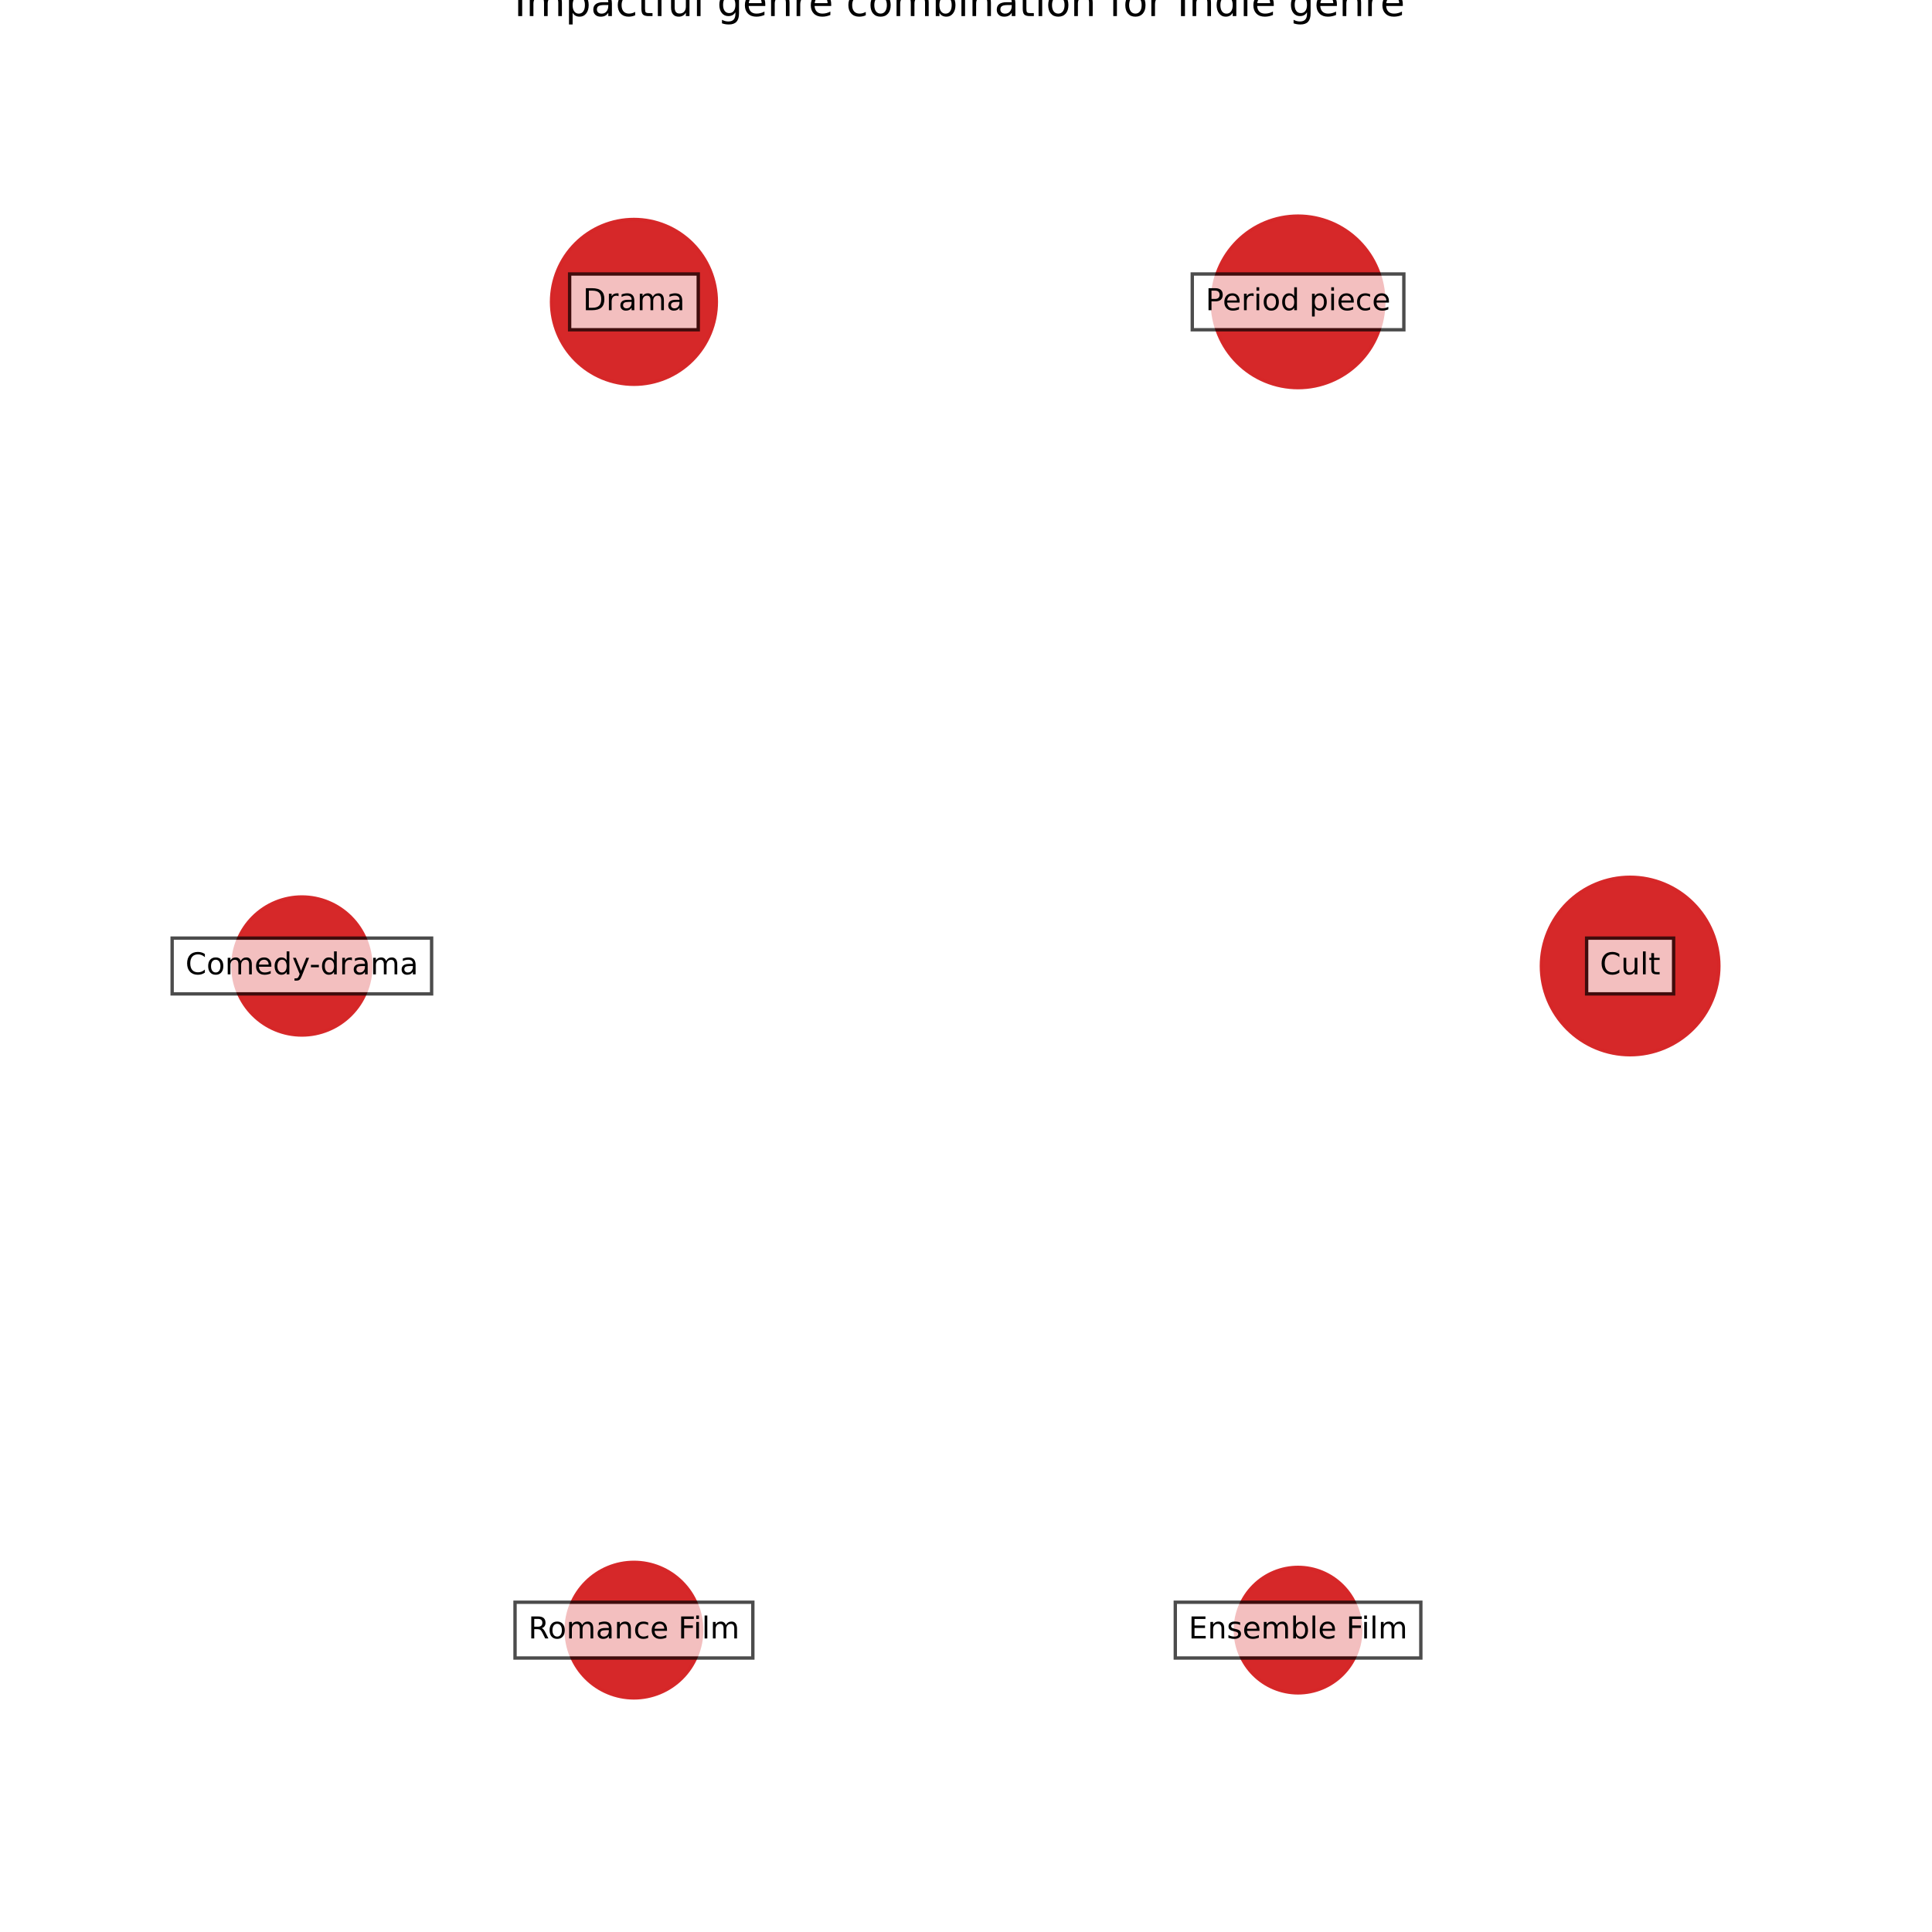
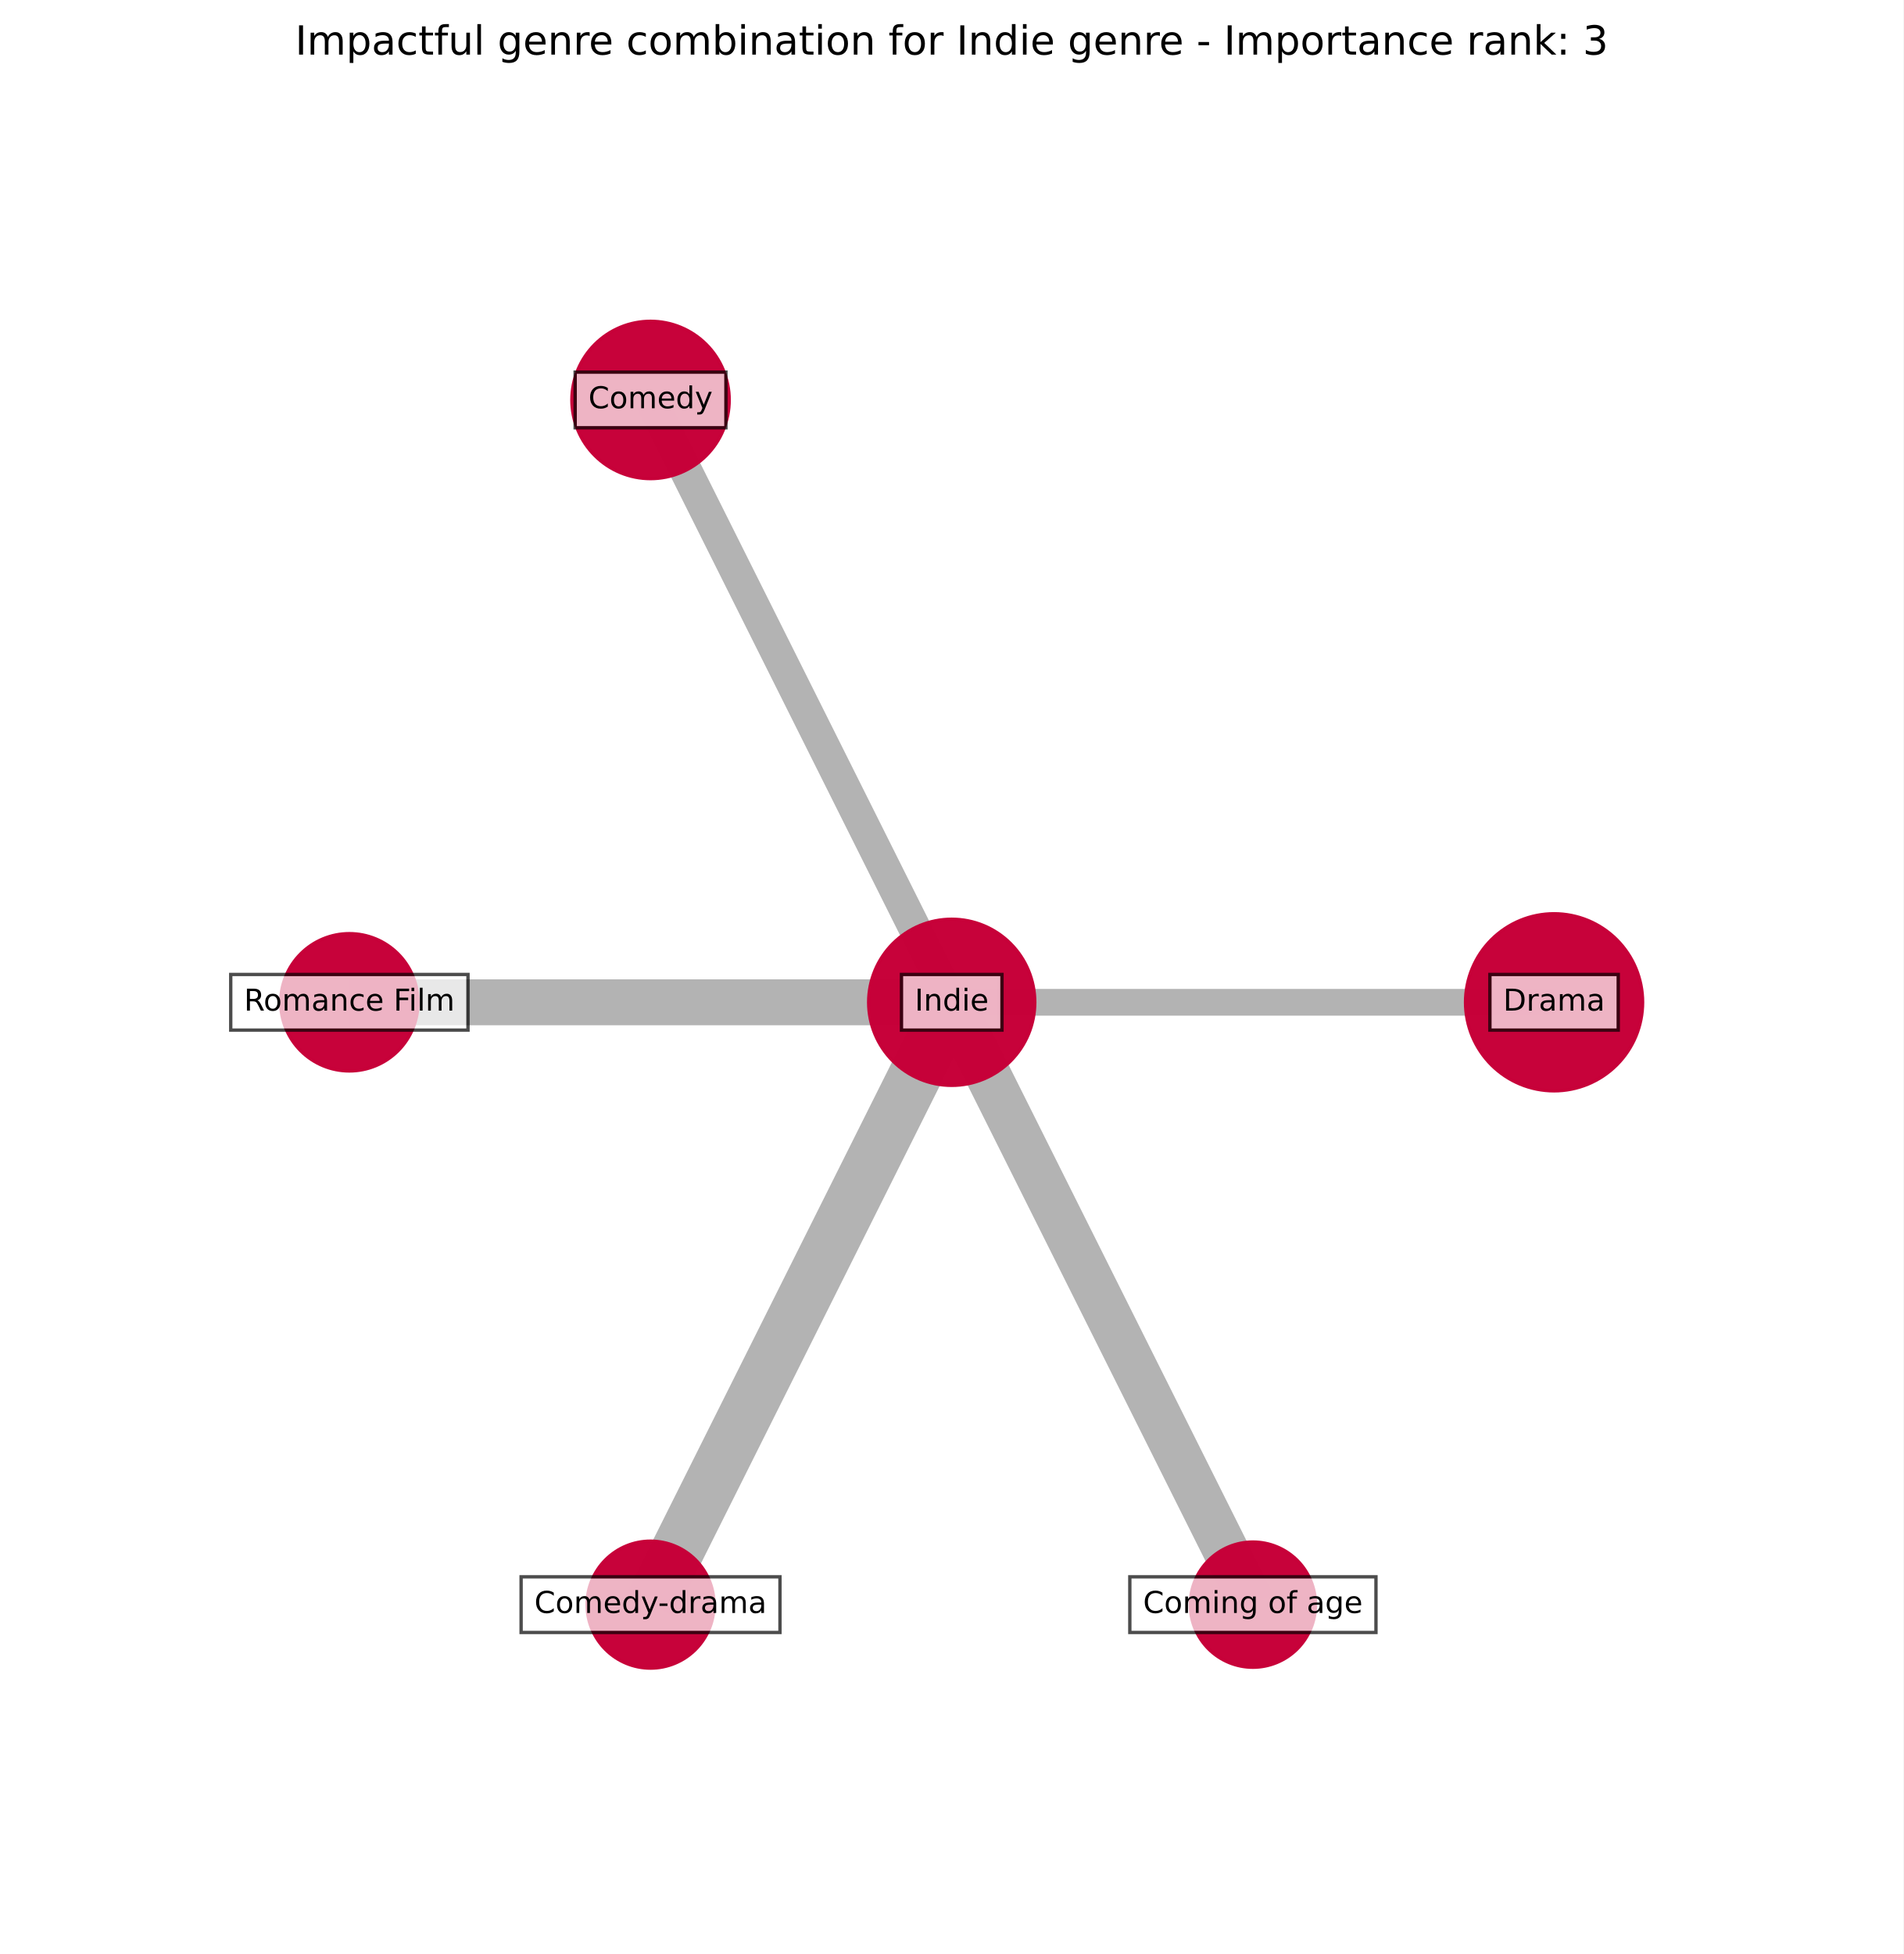
- <svg xmlns="http://www.w3.org/2000/svg" xmlns:xlink="http://www.w3.org/1999/xlink" width="576pt" height="576pt" viewBox="0 0 576 576" version="1.1">
+ <svg xmlns="http://www.w3.org/2000/svg" xmlns:xlink="http://www.w3.org/1999/xlink" width="568.8pt" height="583.918pt" viewBox="0 0 568.8 583.918" version="1.1">
  <defs>
    <style type="text/css">*{stroke-linejoin: round; stroke-linecap: butt}</style>
  </defs>
  <g id="figure_1">
    <g id="patch_1">
-       <path d="M 0 576  L 576 576  L 576 0  L 0 0  z " style="fill: #ffffff" />
+       <path d="M 0 583.918  L 568.8 583.918  L 568.8 0  L 0 0  z " style="fill: #ffffff" />
    </g>
    <g id="axes_1">
+       <g id="LineCollection_1">
+         <path d="M 464.4 299.518  L 284.4 299.518  " clip-path="url(#p096ecbe8a9)" style="fill: none; stroke: #000000; stroke-opacity: 0.3; stroke-width: 8" />
+         <path d="M 284.4 299.518  L 194.4 119.518  " clip-path="url(#p096ecbe8a9)" style="fill: none; stroke: #000000; stroke-opacity: 0.3; stroke-width: 9.684" />
+         <path d="M 284.4 299.518  L 104.4 299.518  " clip-path="url(#p096ecbe8a9)" style="fill: none; stroke: #000000; stroke-opacity: 0.3; stroke-width: 13.731" />
+         <path d="M 284.4 299.518  L 194.4 479.518  " clip-path="url(#p096ecbe8a9)" style="fill: none; stroke: #000000; stroke-opacity: 0.3; stroke-width: 15.935" />
+         <path d="M 284.4 299.518  L 374.4 479.518  " clip-path="url(#p096ecbe8a9)" style="fill: none; stroke: #000000; stroke-opacity: 0.3; stroke-width: 13.678" />
+       </g>
      <g id="PathCollection_1">
-         <path d="M 486 314.458  C 493.017 314.458 499.747 311.67 504.708 306.708  C 509.67 301.747 512.458 295.017 512.458 288  C 512.458 280.983 509.67 274.253 504.708 269.292  C 499.747 264.33 493.017 261.542 486 261.542  C 478.983 261.542 472.253 264.33 467.292 269.292  C 462.33 274.253 459.542 280.983 459.542 288  C 459.542 295.017 462.33 301.747 467.292 306.708  C 472.253 311.67 478.983 314.458 486 314.458  z " clip-path="url(#p6e97f43568)" style="fill: #d62728; fill-opacity: 0.99; stroke: #d62728; stroke-opacity: 0.99" />
-         <path d="M 387 115.57  C 393.781 115.57 400.286 112.876 405.081 108.081  C 409.876 103.286 412.57 96.781 412.57 90  C 412.57 83.219 409.876 76.714 405.081 71.919  C 400.286 67.124 393.781 64.43 387 64.43  C 380.219 64.43 373.714 67.124 368.919 71.919  C 364.124 76.714 361.43 83.219 361.43 90  C 361.43 96.781 364.124 103.286 368.919 108.081  C 373.714 112.876 380.219 115.57 387 115.57  z " clip-path="url(#p6e97f43568)" style="fill: #d62728; fill-opacity: 0.99; stroke: #d62728; stroke-opacity: 0.99" />
-         <path d="M 189 114.573  C 195.517 114.573 201.768 111.984 206.376 107.376  C 210.984 102.768 213.573 96.517 213.573 90  C 213.573 83.483 210.984 77.232 206.376 72.624  C 201.768 68.016 195.517 65.427 189 65.427  C 182.483 65.427 176.232 68.016 171.624 72.624  C 167.016 77.232 164.427 83.483 164.427 90  C 164.427 96.517 167.016 102.768 171.624 107.376  C 176.232 111.984 182.483 114.573 189 114.573  z " clip-path="url(#p6e97f43568)" style="fill: #d62728; fill-opacity: 0.99; stroke: #d62728; stroke-opacity: 0.99" />
-         <path d="M 90 308.579  C 95.458 308.579 100.693 306.411 104.552 302.552  C 108.411 298.693 110.579 293.458 110.579 288  C 110.579 282.542 108.411 277.307 104.552 273.448  C 100.693 269.589 95.458 267.421 90 267.421  C 84.542 267.421 79.307 269.589 75.448 273.448  C 71.589 277.307 69.421 282.542 69.421 288  C 69.421 293.458 71.589 298.693 75.448 302.552  C 79.307 306.411 84.542 308.579 90 308.579  z " clip-path="url(#p6e97f43568)" style="fill: #d62728; fill-opacity: 0.99; stroke: #d62728; stroke-opacity: 0.99" />
-         <path d="M 189 506.208  C 194.359 506.208 199.5 504.078 203.289 500.289  C 207.078 496.499 209.208 491.359 209.208 486  C 209.208 480.641 207.078 475.501 203.289 471.711  C 199.5 467.922 194.359 465.792 189 465.792  C 183.641 465.792 178.501 467.922 174.711 471.711  C 170.922 475.501 168.792 480.641 168.792 486  C 168.792 491.359 170.922 496.499 174.711 500.289  C 178.501 504.078 183.641 506.208 189 506.208  z " clip-path="url(#p6e97f43568)" style="fill: #d62728; fill-opacity: 0.99; stroke: #d62728; stroke-opacity: 0.99" />
-         <path d="M 387 504.708  C 391.961 504.708 396.72 502.737 400.229 499.229  C 403.737 495.72 405.708 490.961 405.708 486  C 405.708 481.039 403.737 476.28 400.229 472.771  C 396.72 469.263 391.961 467.292 387 467.292  C 382.038 467.292 377.28 469.263 373.771 472.771  C 370.263 476.28 368.292 481.039 368.292 486  C 368.292 490.961 370.263 495.72 373.771 499.229  C 377.28 502.737 382.038 504.708 387 504.708  z " clip-path="url(#p6e97f43568)" style="fill: #d62728; fill-opacity: 0.99; stroke: #d62728; stroke-opacity: 0.99" />
+         <path d="M 464.4 325.976  C 471.417 325.976 478.147 323.188 483.108 318.226  C 488.07 313.265 490.858 306.535 490.858 299.518  C 490.858 292.502 488.07 285.771 483.108 280.81  C 478.147 275.848 471.417 273.061 464.4 273.061  C 457.383 273.061 450.653 275.848 445.692 280.81  C 440.73 285.771 437.942 292.502 437.942 299.518  C 437.942 306.535 440.73 313.265 445.692 318.226  C 450.653 323.188 457.383 325.976 464.4 325.976  z " clip-path="url(#p096ecbe8a9)" style="fill: #c70039; fill-opacity: 0.99; stroke: #c70039; stroke-opacity: 0.99" />
+         <path d="M 284.4 324.339  C 290.983 324.339 297.296 321.724 301.951 317.069  C 306.606 312.415 309.221 306.101 309.221 299.518  C 309.221 292.936 306.606 286.622 301.951 281.967  C 297.296 277.313 290.983 274.697 284.4 274.697  C 277.817 274.697 271.504 277.313 266.849 281.967  C 262.194 286.622 259.579 292.936 259.579 299.518  C 259.579 306.101 262.194 312.415 266.849 317.069  C 271.504 321.724 277.817 324.339 284.4 324.339  z " clip-path="url(#p096ecbe8a9)" style="fill: #c70039; fill-opacity: 0.99; stroke: #c70039; stroke-opacity: 0.99" />
+         <path d="M 194.4 143.023  C 200.633 143.023 206.612 140.546 211.02 136.138  C 215.428 131.731 217.905 125.752 217.905 119.518  C 217.905 113.285 215.428 107.306 211.02 102.898  C 206.612 98.49 200.633 96.014 194.4 96.014  C 188.167 96.014 182.187 98.49 177.78 102.898  C 173.372 107.306 170.895 113.285 170.895 119.518  C 170.895 125.752 173.372 131.731 177.78 136.138  C 182.187 140.546 188.167 143.023 194.4 143.023  z " clip-path="url(#p096ecbe8a9)" style="fill: #c70039; fill-opacity: 0.99; stroke: #c70039; stroke-opacity: 0.99" />
+         <path d="M 104.4 320.032  C 109.84 320.032 115.058 317.87 118.905 314.023  C 122.752 310.177 124.913 304.958 124.913 299.518  C 124.913 294.078 122.752 288.86 118.905 285.013  C 115.058 281.166 109.84 279.005 104.4 279.005  C 98.96 279.005 93.742 281.166 89.895 285.013  C 86.048 288.86 83.887 294.078 83.887 299.518  C 83.887 304.958 86.048 310.177 89.895 314.023  C 93.742 317.87 98.96 320.032 104.4 320.032  z " clip-path="url(#p096ecbe8a9)" style="fill: #c70039; fill-opacity: 0.99; stroke: #c70039; stroke-opacity: 0.99" />
+         <path d="M 194.4 498.487  C 199.431 498.487 204.256 496.488 207.813 492.931  C 211.37 489.374 213.369 484.549 213.369 479.518  C 213.369 474.488 211.37 469.662 207.813 466.105  C 204.256 462.548 199.431 460.549 194.4 460.549  C 189.369 460.549 184.544 462.548 180.987 466.105  C 177.43 469.662 175.431 474.488 175.431 479.518  C 175.431 484.549 177.43 489.374 180.987 492.931  C 184.544 496.488 189.369 498.487 194.4 498.487  z " clip-path="url(#p096ecbe8a9)" style="fill: #c70039; fill-opacity: 0.99; stroke: #c70039; stroke-opacity: 0.99" />
+         <path d="M 374.4 498.226  C 379.361 498.226 384.12 496.255 387.629 492.747  C 391.137 489.239 393.108 484.48 393.108 479.518  C 393.108 474.557 391.137 469.798 387.629 466.289  C 384.12 462.781 379.361 460.81 374.4 460.81  C 369.438 460.81 364.68 462.781 361.171 466.289  C 357.663 469.798 355.692 474.557 355.692 479.518  C 355.692 484.48 357.663 489.239 361.171 492.747  C 364.68 496.255 369.438 498.226 374.4 498.226  z " clip-path="url(#p096ecbe8a9)" style="fill: #c70039; fill-opacity: 0.99; stroke: #c70039; stroke-opacity: 0.99" />
      </g>
      <g id="text_1">
        <g id="patch_2">
-           <path d="M 473.032 296.315  L 498.968 296.315  L 498.968 279.685  L 473.032 279.685  z " clip-path="url(#p6e97f43568)" style="fill: #ffffff; opacity: 0.7; stroke: #000000; stroke-linejoin: miter" />
-         </g>
-         <g clip-path="url(#p6e97f43568)">
-           <g transform="translate(476.9916 290.4834)scale(0.09 -0.09)">
-             <defs>
-               <path id="DejaVuSans-43" d="M 4122 4306  L 4122 3641  Q 3803 3938 3442 4084  Q 3081 4231 2675 4231  Q 1875 4231 1450 3742  Q 1025 3253 1025 2328  Q 1025 1406 1450 917  Q 1875 428 2675 428  Q 3081 428 3442 575  Q 3803 722 4122 1019  L 4122 359  Q 3791 134 3420 21  Q 3050 -91 2638 -91  Q 1578 -91 968 557  Q 359 1206 359 2328  Q 359 3453 968 4101  Q 1578 4750 2638 4750  Q 3056 4750 3426 4639  Q 3797 4528 4122 4306  z " transform="scale(0.015625)" />
-               <path id="DejaVuSans-75" d="M 544 1381  L 544 3500  L 1119 3500  L 1119 1403  Q 1119 906 1312 657  Q 1506 409 1894 409  Q 2359 409 2629 706  Q 2900 1003 2900 1516  L 2900 3500  L 3475 3500  L 3475 0  L 2900 0  L 2900 538  Q 2691 219 2414 64  Q 2138 -91 1772 -91  Q 1169 -91 856 284  Q 544 659 544 1381  z M 1991 3584  L 1991 3584  z " transform="scale(0.015625)" />
-               <path id="DejaVuSans-6c" d="M 603 4863  L 1178 4863  L 1178 0  L 603 0  L 603 4863  z " transform="scale(0.015625)" />
-               <path id="DejaVuSans-74" d="M 1172 4494  L 1172 3500  L 2356 3500  L 2356 3053  L 1172 3053  L 1172 1153  Q 1172 725 1289 603  Q 1406 481 1766 481  L 2356 481  L 2356 0  L 1766 0  Q 1100 0 847 248  Q 594 497 594 1153  L 594 3053  L 172 3053  L 172 3500  L 594 3500  L 594 4494  L 1172 4494  z " transform="scale(0.015625)" />
-             </defs>
-             <use xlink:href="#DejaVuSans-43" />
-             <use xlink:href="#DejaVuSans-75" x="69.824" />
-             <use xlink:href="#DejaVuSans-6c" x="133.203" />
-             <use xlink:href="#DejaVuSans-74" x="160.986" />
-           </g>
-         </g>
-       </g>
-       <g id="text_2">
-         <g id="patch_3">
-           <path d="M 355.461 98.315  L 418.539 98.315  L 418.539 81.685  L 355.461 81.685  z " clip-path="url(#p6e97f43568)" style="fill: #ffffff; opacity: 0.7; stroke: #000000; stroke-linejoin: miter" />
-         </g>
-         <g clip-path="url(#p6e97f43568)">
-           <g transform="translate(359.4213 92.48344)scale(0.09 -0.09)">
-             <defs>
-               <path id="DejaVuSans-50" d="M 1259 4147  L 1259 2394  L 2053 2394  Q 2494 2394 2734 2622  Q 2975 2850 2975 3272  Q 2975 3691 2734 3919  Q 2494 4147 2053 4147  L 1259 4147  z M 628 4666  L 2053 4666  Q 2838 4666 3239 4311  Q 3641 3956 3641 3272  Q 3641 2581 3239 2228  Q 2838 1875 2053 1875  L 1259 1875  L 1259 0  L 628 0  L 628 4666  z " transform="scale(0.015625)" />
-               <path id="DejaVuSans-65" d="M 3597 1894  L 3597 1613  L 953 1613  Q 991 1019 1311 708  Q 1631 397 2203 397  Q 2534 397 2845 478  Q 3156 559 3463 722  L 3463 178  Q 3153 47 2828 -22  Q 2503 -91 2169 -91  Q 1331 -91 842 396  Q 353 884 353 1716  Q 353 2575 817 3079  Q 1281 3584 2069 3584  Q 2775 3584 3186 3129  Q 3597 2675 3597 1894  z M 3022 2063  Q 3016 2534 2758 2815  Q 2500 3097 2075 3097  Q 1594 3097 1305 2825  Q 1016 2553 972 2059  L 3022 2063  z " transform="scale(0.015625)" />
+           <path d="M 445.226 307.833  L 483.574 307.833  L 483.574 291.203  L 445.226 291.203  z " clip-path="url(#p096ecbe8a9)" style="fill: #ffffff; opacity: 0.7; stroke: #000000; stroke-linejoin: miter" />
+         </g>
+         <g clip-path="url(#p096ecbe8a9)">
+           <g transform="translate(449.1865 302.0016)scale(0.09 -0.09)">
+             <defs>
+               <path id="DejaVuSans-44" d="M 1259 4147  L 1259 519  L 2022 519  Q 2988 519 3436 956  Q 3884 1394 3884 2338  Q 3884 3275 3436 3711  Q 2988 4147 2022 4147  L 1259 4147  z M 628 4666  L 1925 4666  Q 3281 4666 3915 4102  Q 4550 3538 4550 2338  Q 4550 1131 3912 565  Q 3275 0 1925 0  L 628 0  L 628 4666  z " transform="scale(0.015625)" />
              <path id="DejaVuSans-72" d="M 2631 2963  Q 2534 3019 2420 3045  Q 2306 3072 2169 3072  Q 1681 3072 1420 2755  Q 1159 2438 1159 1844  L 1159 0  L 581 0  L 581 3500  L 1159 3500  L 1159 2956  Q 1341 3275 1631 3429  Q 1922 3584 2338 3584  Q 2397 3584 2469 3576  Q 2541 3569 2628 3553  L 2631 2963  z " transform="scale(0.015625)" />
-               <path id="DejaVuSans-69" d="M 603 3500  L 1178 3500  L 1178 0  L 603 0  L 603 3500  z M 603 4863  L 1178 4863  L 1178 4134  L 603 4134  L 603 4863  z " transform="scale(0.015625)" />
-               <path id="DejaVuSans-6f" d="M 1959 3097  Q 1497 3097 1228 2736  Q 959 2375 959 1747  Q 959 1119 1226 758  Q 1494 397 1959 397  Q 2419 397 2687 759  Q 2956 1122 2956 1747  Q 2956 2369 2687 2733  Q 2419 3097 1959 3097  z M 1959 3584  Q 2709 3584 3137 3096  Q 3566 2609 3566 1747  Q 3566 888 3137 398  Q 2709 -91 1959 -91  Q 1206 -91 779 398  Q 353 888 353 1747  Q 353 2609 779 3096  Q 1206 3584 1959 3584  z " transform="scale(0.015625)" />
-               <path id="DejaVuSans-64" d="M 2906 2969  L 2906 4863  L 3481 4863  L 3481 0  L 2906 0  L 2906 525  Q 2725 213 2448 61  Q 2172 -91 1784 -91  Q 1150 -91 751 415  Q 353 922 353 1747  Q 353 2572 751 3078  Q 1150 3584 1784 3584  Q 2172 3584 2448 3432  Q 2725 3281 2906 2969  z M 947 1747  Q 947 1113 1208 752  Q 1469 391 1925 391  Q 2381 391 2643 752  Q 2906 1113 2906 1747  Q 2906 2381 2643 2742  Q 2381 3103 1925 3103  Q 1469 3103 1208 2742  Q 947 2381 947 1747  z " transform="scale(0.015625)" />
-               <path id="DejaVuSans-20" transform="scale(0.015625)" />
-               <path id="DejaVuSans-70" d="M 1159 525  L 1159 -1331  L 581 -1331  L 581 3500  L 1159 3500  L 1159 2969  Q 1341 3281 1617 3432  Q 1894 3584 2278 3584  Q 2916 3584 3314 3078  Q 3713 2572 3713 1747  Q 3713 922 3314 415  Q 2916 -91 2278 -91  Q 1894 -91 1617 61  Q 1341 213 1159 525  z M 3116 1747  Q 3116 2381 2855 2742  Q 2594 3103 2138 3103  Q 1681 3103 1420 2742  Q 1159 2381 1159 1747  Q 1159 1113 1420 752  Q 1681 391 2138 391  Q 2594 391 2855 752  Q 3116 1113 3116 1747  z " transform="scale(0.015625)" />
-               <path id="DejaVuSans-63" d="M 3122 3366  L 3122 2828  Q 2878 2963 2633 3030  Q 2388 3097 2138 3097  Q 1578 3097 1268 2742  Q 959 2388 959 1747  Q 959 1106 1268 751  Q 1578 397 2138 397  Q 2388 397 2633 464  Q 2878 531 3122 666  L 3122 134  Q 2881 22 2623 -34  Q 2366 -91 2075 -91  Q 1284 -91 818 406  Q 353 903 353 1747  Q 353 2603 823 3093  Q 1294 3584 2113 3584  Q 2378 3584 2631 3529  Q 2884 3475 3122 3366  z " transform="scale(0.015625)" />
-             </defs>
-             <use xlink:href="#DejaVuSans-50" />
-             <use xlink:href="#DejaVuSans-65" x="56.678" />
-             <use xlink:href="#DejaVuSans-72" x="118.201" />
-             <use xlink:href="#DejaVuSans-69" x="159.314" />
-             <use xlink:href="#DejaVuSans-6f" x="187.098" />
-             <use xlink:href="#DejaVuSans-64" x="248.279" />
-             <use xlink:href="#DejaVuSans-20" x="311.756" />
-             <use xlink:href="#DejaVuSans-70" x="343.543" />
-             <use xlink:href="#DejaVuSans-69" x="407.02" />
-             <use xlink:href="#DejaVuSans-65" x="434.803" />
-             <use xlink:href="#DejaVuSans-63" x="496.326" />
-             <use xlink:href="#DejaVuSans-65" x="551.307" />
-           </g>
-         </g>
-       </g>
-       <g id="text_3">
-         <g id="patch_4">
-           <path d="M 169.826 98.315  L 208.174 98.315  L 208.174 81.685  L 169.826 81.685  z " clip-path="url(#p6e97f43568)" style="fill: #ffffff; opacity: 0.7; stroke: #000000; stroke-linejoin: miter" />
-         </g>
-         <g clip-path="url(#p6e97f43568)">
-           <g transform="translate(173.7865 92.48345)scale(0.09 -0.09)">
-             <defs>
-               <path id="DejaVuSans-44" d="M 1259 4147  L 1259 519  L 2022 519  Q 2988 519 3436 956  Q 3884 1394 3884 2338  Q 3884 3275 3436 3711  Q 2988 4147 2022 4147  L 1259 4147  z M 628 4666  L 1925 4666  Q 3281 4666 3915 4102  Q 4550 3538 4550 2338  Q 4550 1131 3912 565  Q 3275 0 1925 0  L 628 0  L 628 4666  z " transform="scale(0.015625)" />
              <path id="DejaVuSans-61" d="M 2194 1759  Q 1497 1759 1228 1600  Q 959 1441 959 1056  Q 959 750 1161 570  Q 1363 391 1709 391  Q 2188 391 2477 730  Q 2766 1069 2766 1631  L 2766 1759  L 2194 1759  z M 3341 1997  L 3341 0  L 2766 0  L 2766 531  Q 2569 213 2275 61  Q 1981 -91 1556 -91  Q 1019 -91 701 211  Q 384 513 384 1019  Q 384 1609 779 1909  Q 1175 2209 1959 2209  L 2766 2209  L 2766 2266  Q 2766 2663 2505 2880  Q 2244 3097 1772 3097  Q 1472 3097 1187 3025  Q 903 2953 641 2809  L 641 3341  Q 956 3463 1253 3523  Q 1550 3584 1831 3584  Q 2591 3584 2966 3190  Q 3341 2797 3341 1997  z " transform="scale(0.015625)" />
              <path id="DejaVuSans-6d" d="M 3328 2828  Q 3544 3216 3844 3400  Q 4144 3584 4550 3584  Q 5097 3584 5394 3201  Q 5691 2819 5691 2113  L 5691 0  L 5113 0  L 5113 2094  Q 5113 2597 4934 2840  Q 4756 3084 4391 3084  Q 3944 3084 3684 2787  Q 3425 2491 3425 1978  L 3425 0  L 2847 0  L 2847 2094  Q 2847 2600 2669 2842  Q 2491 3084 2119 3084  Q 1678 3084 1418 2786  Q 1159 2488 1159 1978  L 1159 0  L 581 0  L 581 3500  L 1159 3500  L 1159 2956  Q 1356 3278 1631 3431  Q 1906 3584 2284 3584  Q 2666 3584 2933 3390  Q 3200 3197 3328 2828  z " transform="scale(0.015625)" />
            </defs>
            <use xlink:href="#DejaVuSans-44" />
            <use xlink:href="#DejaVuSans-72" x="77.002" />
            <use xlink:href="#DejaVuSans-61" x="118.115" />
            <use xlink:href="#DejaVuSans-6d" x="179.395" />
            <use xlink:href="#DejaVuSans-61" x="276.807" />
          </g>
        </g>
      </g>
+       <g id="text_2">
+         <g id="patch_3">
+           <path d="M 269.385 307.833  L 299.415 307.833  L 299.415 291.203  L 269.385 291.203  z " clip-path="url(#p096ecbe8a9)" style="fill: #ffffff; opacity: 0.7; stroke: #000000; stroke-linejoin: miter" />
+         </g>
+         <g clip-path="url(#p096ecbe8a9)">
+           <g transform="translate(273.3448 302.0016)scale(0.09 -0.09)">
+             <defs>
+               <path id="DejaVuSans-49" d="M 628 4666  L 1259 4666  L 1259 0  L 628 0  L 628 4666  z " transform="scale(0.015625)" />
+               <path id="DejaVuSans-6e" d="M 3513 2113  L 3513 0  L 2938 0  L 2938 2094  Q 2938 2591 2744 2837  Q 2550 3084 2163 3084  Q 1697 3084 1428 2787  Q 1159 2491 1159 1978  L 1159 0  L 581 0  L 581 3500  L 1159 3500  L 1159 2956  Q 1366 3272 1645 3428  Q 1925 3584 2291 3584  Q 2894 3584 3203 3211  Q 3513 2838 3513 2113  z " transform="scale(0.015625)" />
+               <path id="DejaVuSans-64" d="M 2906 2969  L 2906 4863  L 3481 4863  L 3481 0  L 2906 0  L 2906 525  Q 2725 213 2448 61  Q 2172 -91 1784 -91  Q 1150 -91 751 415  Q 353 922 353 1747  Q 353 2572 751 3078  Q 1150 3584 1784 3584  Q 2172 3584 2448 3432  Q 2725 3281 2906 2969  z M 947 1747  Q 947 1113 1208 752  Q 1469 391 1925 391  Q 2381 391 2643 752  Q 2906 1113 2906 1747  Q 2906 2381 2643 2742  Q 2381 3103 1925 3103  Q 1469 3103 1208 2742  Q 947 2381 947 1747  z " transform="scale(0.015625)" />
+               <path id="DejaVuSans-69" d="M 603 3500  L 1178 3500  L 1178 0  L 603 0  L 603 3500  z M 603 4863  L 1178 4863  L 1178 4134  L 603 4134  L 603 4863  z " transform="scale(0.015625)" />
+               <path id="DejaVuSans-65" d="M 3597 1894  L 3597 1613  L 953 1613  Q 991 1019 1311 708  Q 1631 397 2203 397  Q 2534 397 2845 478  Q 3156 559 3463 722  L 3463 178  Q 3153 47 2828 -22  Q 2503 -91 2169 -91  Q 1331 -91 842 396  Q 353 884 353 1716  Q 353 2575 817 3079  Q 1281 3584 2069 3584  Q 2775 3584 3186 3129  Q 3597 2675 3597 1894  z M 3022 2063  Q 3016 2534 2758 2815  Q 2500 3097 2075 3097  Q 1594 3097 1305 2825  Q 1016 2553 972 2059  L 3022 2063  z " transform="scale(0.015625)" />
+             </defs>
+             <use xlink:href="#DejaVuSans-49" />
+             <use xlink:href="#DejaVuSans-6e" x="29.492" />
+             <use xlink:href="#DejaVuSans-64" x="92.871" />
+             <use xlink:href="#DejaVuSans-69" x="156.348" />
+             <use xlink:href="#DejaVuSans-65" x="184.131" />
+           </g>
+         </g>
+       </g>
+       <g id="text_3">
+         <g id="patch_4">
+           <path d="M 171.872 127.833  L 216.928 127.833  L 216.928 111.203  L 171.872 111.203  z " clip-path="url(#p096ecbe8a9)" style="fill: #ffffff; opacity: 0.7; stroke: #000000; stroke-linejoin: miter" />
+         </g>
+         <g clip-path="url(#p096ecbe8a9)">
+           <g transform="translate(175.8319 122.0016)scale(0.09 -0.09)">
+             <defs>
+               <path id="DejaVuSans-43" d="M 4122 4306  L 4122 3641  Q 3803 3938 3442 4084  Q 3081 4231 2675 4231  Q 1875 4231 1450 3742  Q 1025 3253 1025 2328  Q 1025 1406 1450 917  Q 1875 428 2675 428  Q 3081 428 3442 575  Q 3803 722 4122 1019  L 4122 359  Q 3791 134 3420 21  Q 3050 -91 2638 -91  Q 1578 -91 968 557  Q 359 1206 359 2328  Q 359 3453 968 4101  Q 1578 4750 2638 4750  Q 3056 4750 3426 4639  Q 3797 4528 4122 4306  z " transform="scale(0.015625)" />
+               <path id="DejaVuSans-6f" d="M 1959 3097  Q 1497 3097 1228 2736  Q 959 2375 959 1747  Q 959 1119 1226 758  Q 1494 397 1959 397  Q 2419 397 2687 759  Q 2956 1122 2956 1747  Q 2956 2369 2687 2733  Q 2419 3097 1959 3097  z M 1959 3584  Q 2709 3584 3137 3096  Q 3566 2609 3566 1747  Q 3566 888 3137 398  Q 2709 -91 1959 -91  Q 1206 -91 779 398  Q 353 888 353 1747  Q 353 2609 779 3096  Q 1206 3584 1959 3584  z " transform="scale(0.015625)" />
+               <path id="DejaVuSans-79" d="M 2059 -325  Q 1816 -950 1584 -1140  Q 1353 -1331 966 -1331  L 506 -1331  L 506 -850  L 844 -850  Q 1081 -850 1212 -737  Q 1344 -625 1503 -206  L 1606 56  L 191 3500  L 800 3500  L 1894 763  L 2988 3500  L 3597 3500  L 2059 -325  z " transform="scale(0.015625)" />
+             </defs>
+             <use xlink:href="#DejaVuSans-43" />
+             <use xlink:href="#DejaVuSans-6f" x="69.824" />
+             <use xlink:href="#DejaVuSans-6d" x="131.006" />
+             <use xlink:href="#DejaVuSans-65" x="228.418" />
+             <use xlink:href="#DejaVuSans-64" x="289.941" />
+             <use xlink:href="#DejaVuSans-79" x="353.418" />
+           </g>
+         </g>
+       </g>
      <g id="text_4">
        <g id="patch_5">
-           <path d="M 51.322 296.315  L 128.678 296.315  L 128.678 279.685  L 51.322 279.685  z " clip-path="url(#p6e97f43568)" style="fill: #ffffff; opacity: 0.7; stroke: #000000; stroke-linejoin: miter" />
-         </g>
-         <g clip-path="url(#p6e97f43568)">
-           <g transform="translate(55.2818 290.4835)scale(0.09 -0.09)">
-             <defs>
-               <path id="DejaVuSans-79" d="M 2059 -325  Q 1816 -950 1584 -1140  Q 1353 -1331 966 -1331  L 506 -1331  L 506 -850  L 844 -850  Q 1081 -850 1212 -737  Q 1344 -625 1503 -206  L 1606 56  L 191 3500  L 800 3500  L 1894 763  L 2988 3500  L 3597 3500  L 2059 -325  z " transform="scale(0.015625)" />
+           <path d="M 68.951 307.833  L 139.849 307.833  L 139.849 291.203  L 68.951 291.203  z " clip-path="url(#p096ecbe8a9)" style="fill: #ffffff; opacity: 0.7; stroke: #000000; stroke-linejoin: miter" />
+         </g>
+         <g clip-path="url(#p096ecbe8a9)">
+           <g transform="translate(72.91055 302.0016)scale(0.09 -0.09)">
+             <defs>
+               <path id="DejaVuSans-52" d="M 2841 2188  Q 3044 2119 3236 1894  Q 3428 1669 3622 1275  L 4263 0  L 3584 0  L 2988 1197  Q 2756 1666 2539 1819  Q 2322 1972 1947 1972  L 1259 1972  L 1259 0  L 628 0  L 628 4666  L 2053 4666  Q 2853 4666 3247 4331  Q 3641 3997 3641 3322  Q 3641 2881 3436 2590  Q 3231 2300 2841 2188  z M 1259 4147  L 1259 2491  L 2053 2491  Q 2509 2491 2742 2702  Q 2975 2913 2975 3322  Q 2975 3731 2742 3939  Q 2509 4147 2053 4147  L 1259 4147  z " transform="scale(0.015625)" />
+               <path id="DejaVuSans-63" d="M 3122 3366  L 3122 2828  Q 2878 2963 2633 3030  Q 2388 3097 2138 3097  Q 1578 3097 1268 2742  Q 959 2388 959 1747  Q 959 1106 1268 751  Q 1578 397 2138 397  Q 2388 397 2633 464  Q 2878 531 3122 666  L 3122 134  Q 2881 22 2623 -34  Q 2366 -91 2075 -91  Q 1284 -91 818 406  Q 353 903 353 1747  Q 353 2603 823 3093  Q 1294 3584 2113 3584  Q 2378 3584 2631 3529  Q 2884 3475 3122 3366  z " transform="scale(0.015625)" />
+               <path id="DejaVuSans-20" transform="scale(0.015625)" />
+               <path id="DejaVuSans-46" d="M 628 4666  L 3309 4666  L 3309 4134  L 1259 4134  L 1259 2759  L 3109 2759  L 3109 2228  L 1259 2228  L 1259 0  L 628 0  L 628 4666  z " transform="scale(0.015625)" />
+               <path id="DejaVuSans-6c" d="M 603 4863  L 1178 4863  L 1178 0  L 603 0  L 603 4863  z " transform="scale(0.015625)" />
+             </defs>
+             <use xlink:href="#DejaVuSans-52" />
+             <use xlink:href="#DejaVuSans-6f" x="64.982" />
+             <use xlink:href="#DejaVuSans-6d" x="126.164" />
+             <use xlink:href="#DejaVuSans-61" x="223.576" />
+             <use xlink:href="#DejaVuSans-6e" x="284.855" />
+             <use xlink:href="#DejaVuSans-63" x="348.234" />
+             <use xlink:href="#DejaVuSans-65" x="403.215" />
+             <use xlink:href="#DejaVuSans-20" x="464.738" />
+             <use xlink:href="#DejaVuSans-46" x="496.525" />
+             <use xlink:href="#DejaVuSans-69" x="546.795" />
+             <use xlink:href="#DejaVuSans-6c" x="574.578" />
+             <use xlink:href="#DejaVuSans-6d" x="602.361" />
+           </g>
+         </g>
+       </g>
+       <g id="text_5">
+         <g id="patch_6">
+           <path d="M 155.722 487.833  L 233.078 487.833  L 233.078 471.203  L 155.722 471.203  z " clip-path="url(#p096ecbe8a9)" style="fill: #ffffff; opacity: 0.7; stroke: #000000; stroke-linejoin: miter" />
+         </g>
+         <g clip-path="url(#p096ecbe8a9)">
+           <g transform="translate(159.6818 482.0016)scale(0.09 -0.09)">
+             <defs>
              <path id="DejaVuSans-2d" d="M 313 2009  L 1997 2009  L 1997 1497  L 313 1497  L 313 2009  z " transform="scale(0.015625)" />
            </defs>
            <use xlink:href="#DejaVuSans-43" />
            <use xlink:href="#DejaVuSans-6f" x="69.824" />
            <use xlink:href="#DejaVuSans-6d" x="131.006" />
            <use xlink:href="#DejaVuSans-65" x="228.418" />
            <use xlink:href="#DejaVuSans-64" x="289.941" />
            <use xlink:href="#DejaVuSans-79" x="353.418" />
            <use xlink:href="#DejaVuSans-2d" x="410.848" />
            <use xlink:href="#DejaVuSans-64" x="446.932" />
            <use xlink:href="#DejaVuSans-72" x="510.408" />
            <use xlink:href="#DejaVuSans-61" x="551.521" />
            <use xlink:href="#DejaVuSans-6d" x="612.801" />
            <use xlink:href="#DejaVuSans-61" x="710.213" />
          </g>
        </g>
      </g>
-       <g id="text_5">
-         <g id="patch_6">
-           <path d="M 153.551 494.315  L 224.449 494.315  L 224.449 477.685  L 153.551 477.685  z " clip-path="url(#p6e97f43568)" style="fill: #ffffff; opacity: 0.7; stroke: #000000; stroke-linejoin: miter" />
-         </g>
-         <g clip-path="url(#p6e97f43568)">
-           <g transform="translate(157.5106 488.4834)scale(0.09 -0.09)">
-             <defs>
-               <path id="DejaVuSans-52" d="M 2841 2188  Q 3044 2119 3236 1894  Q 3428 1669 3622 1275  L 4263 0  L 3584 0  L 2988 1197  Q 2756 1666 2539 1819  Q 2322 1972 1947 1972  L 1259 1972  L 1259 0  L 628 0  L 628 4666  L 2053 4666  Q 2853 4666 3247 4331  Q 3641 3997 3641 3322  Q 3641 2881 3436 2590  Q 3231 2300 2841 2188  z M 1259 4147  L 1259 2491  L 2053 2491  Q 2509 2491 2742 2702  Q 2975 2913 2975 3322  Q 2975 3731 2742 3939  Q 2509 4147 2053 4147  L 1259 4147  z " transform="scale(0.015625)" />
-               <path id="DejaVuSans-6e" d="M 3513 2113  L 3513 0  L 2938 0  L 2938 2094  Q 2938 2591 2744 2837  Q 2550 3084 2163 3084  Q 1697 3084 1428 2787  Q 1159 2491 1159 1978  L 1159 0  L 581 0  L 581 3500  L 1159 3500  L 1159 2956  Q 1366 3272 1645 3428  Q 1925 3584 2291 3584  Q 2894 3584 3203 3211  Q 3513 2838 3513 2113  z " transform="scale(0.015625)" />
-               <path id="DejaVuSans-46" d="M 628 4666  L 3309 4666  L 3309 4134  L 1259 4134  L 1259 2759  L 3109 2759  L 3109 2228  L 1259 2228  L 1259 0  L 628 0  L 628 4666  z " transform="scale(0.015625)" />
-             </defs>
-             <use xlink:href="#DejaVuSans-52" />
-             <use xlink:href="#DejaVuSans-6f" x="64.982" />
-             <use xlink:href="#DejaVuSans-6d" x="126.164" />
-             <use xlink:href="#DejaVuSans-61" x="223.576" />
-             <use xlink:href="#DejaVuSans-6e" x="284.855" />
-             <use xlink:href="#DejaVuSans-63" x="348.234" />
-             <use xlink:href="#DejaVuSans-65" x="403.215" />
-             <use xlink:href="#DejaVuSans-20" x="464.738" />
-             <use xlink:href="#DejaVuSans-46" x="496.525" />
-             <use xlink:href="#DejaVuSans-69" x="546.795" />
-             <use xlink:href="#DejaVuSans-6c" x="574.578" />
-             <use xlink:href="#DejaVuSans-6d" x="602.361" />
-           </g>
-         </g>
-       </g>
      <g id="text_6">
        <g id="patch_7">
-           <path d="M 350.397 494.315  L 423.603 494.315  L 423.603 477.685  L 350.397 477.685  z " clip-path="url(#p6e97f43568)" style="fill: #ffffff; opacity: 0.7; stroke: #000000; stroke-linejoin: miter" />
-         </g>
-         <g clip-path="url(#p6e97f43568)">
-           <g transform="translate(354.3567 488.4834)scale(0.09 -0.09)">
-             <defs>
-               <path id="DejaVuSans-45" d="M 628 4666  L 3578 4666  L 3578 4134  L 1259 4134  L 1259 2753  L 3481 2753  L 3481 2222  L 1259 2222  L 1259 531  L 3634 531  L 3634 0  L 628 0  L 628 4666  z " transform="scale(0.015625)" />
-               <path id="DejaVuSans-73" d="M 2834 3397  L 2834 2853  Q 2591 2978 2328 3040  Q 2066 3103 1784 3103  Q 1356 3103 1142 2972  Q 928 2841 928 2578  Q 928 2378 1081 2264  Q 1234 2150 1697 2047  L 1894 2003  Q 2506 1872 2764 1633  Q 3022 1394 3022 966  Q 3022 478 2636 193  Q 2250 -91 1575 -91  Q 1294 -91 989 -36  Q 684 19 347 128  L 347 722  Q 666 556 975 473  Q 1284 391 1588 391  Q 1994 391 2212 530  Q 2431 669 2431 922  Q 2431 1156 2273 1281  Q 2116 1406 1581 1522  L 1381 1569  Q 847 1681 609 1914  Q 372 2147 372 2553  Q 372 3047 722 3315  Q 1072 3584 1716 3584  Q 2034 3584 2315 3537  Q 2597 3491 2834 3397  z " transform="scale(0.015625)" />
-               <path id="DejaVuSans-62" d="M 3116 1747  Q 3116 2381 2855 2742  Q 2594 3103 2138 3103  Q 1681 3103 1420 2742  Q 1159 2381 1159 1747  Q 1159 1113 1420 752  Q 1681 391 2138 391  Q 2594 391 2855 752  Q 3116 1113 3116 1747  z M 1159 2969  Q 1341 3281 1617 3432  Q 1894 3584 2278 3584  Q 2916 3584 3314 3078  Q 3713 2572 3713 1747  Q 3713 922 3314 415  Q 2916 -91 2278 -91  Q 1894 -91 1617 61  Q 1341 213 1159 525  L 1159 0  L 581 0  L 581 4863  L 1159 4863  L 1159 2969  z " transform="scale(0.015625)" />
-             </defs>
-             <use xlink:href="#DejaVuSans-45" />
-             <use xlink:href="#DejaVuSans-6e" x="63.184" />
-             <use xlink:href="#DejaVuSans-73" x="126.562" />
-             <use xlink:href="#DejaVuSans-65" x="178.662" />
-             <use xlink:href="#DejaVuSans-6d" x="240.186" />
-             <use xlink:href="#DejaVuSans-62" x="337.598" />
-             <use xlink:href="#DejaVuSans-6c" x="401.074" />
-             <use xlink:href="#DejaVuSans-65" x="428.857" />
-             <use xlink:href="#DejaVuSans-20" x="490.381" />
-             <use xlink:href="#DejaVuSans-46" x="522.168" />
-             <use xlink:href="#DejaVuSans-69" x="572.438" />
-             <use xlink:href="#DejaVuSans-6c" x="600.221" />
-             <use xlink:href="#DejaVuSans-6d" x="628.004" />
+           <path d="M 337.621 487.833  L 411.179 487.833  L 411.179 471.203  L 337.621 471.203  z " clip-path="url(#p096ecbe8a9)" style="fill: #ffffff; opacity: 0.7; stroke: #000000; stroke-linejoin: miter" />
+         </g>
+         <g clip-path="url(#p096ecbe8a9)">
+           <g transform="translate(341.5809 482.0016)scale(0.09 -0.09)">
+             <defs>
+               <path id="DejaVuSans-67" d="M 2906 1791  Q 2906 2416 2648 2759  Q 2391 3103 1925 3103  Q 1463 3103 1205 2759  Q 947 2416 947 1791  Q 947 1169 1205 825  Q 1463 481 1925 481  Q 2391 481 2648 825  Q 2906 1169 2906 1791  z M 3481 434  Q 3481 -459 3084 -895  Q 2688 -1331 1869 -1331  Q 1566 -1331 1297 -1286  Q 1028 -1241 775 -1147  L 775 -588  Q 1028 -725 1275 -790  Q 1522 -856 1778 -856  Q 2344 -856 2625 -561  Q 2906 -266 2906 331  L 2906 616  Q 2728 306 2450 153  Q 2172 0 1784 0  Q 1141 0 747 490  Q 353 981 353 1791  Q 353 2603 747 3093  Q 1141 3584 1784 3584  Q 2172 3584 2450 3431  Q 2728 3278 2906 2969  L 2906 3500  L 3481 3500  L 3481 434  z " transform="scale(0.015625)" />
+               <path id="DejaVuSans-66" d="M 2375 4863  L 2375 4384  L 1825 4384  Q 1516 4384 1395 4259  Q 1275 4134 1275 3809  L 1275 3500  L 2222 3500  L 2222 3053  L 1275 3053  L 1275 0  L 697 0  L 697 3053  L 147 3053  L 147 3500  L 697 3500  L 697 3744  Q 697 4328 969 4595  Q 1241 4863 1831 4863  L 2375 4863  z " transform="scale(0.015625)" />
+             </defs>
+             <use xlink:href="#DejaVuSans-43" />
+             <use xlink:href="#DejaVuSans-6f" x="69.824" />
+             <use xlink:href="#DejaVuSans-6d" x="131.006" />
+             <use xlink:href="#DejaVuSans-69" x="228.418" />
+             <use xlink:href="#DejaVuSans-6e" x="256.201" />
+             <use xlink:href="#DejaVuSans-67" x="319.58" />
+             <use xlink:href="#DejaVuSans-20" x="383.057" />
+             <use xlink:href="#DejaVuSans-6f" x="414.844" />
+             <use xlink:href="#DejaVuSans-66" x="476.025" />
+             <use xlink:href="#DejaVuSans-20" x="511.23" />
+             <use xlink:href="#DejaVuSans-61" x="543.018" />
+             <use xlink:href="#DejaVuSans-67" x="604.297" />
+             <use xlink:href="#DejaVuSans-65" x="667.773" />
          </g>
        </g>
      </g>
      <g id="text_7">
-         <g transform="translate(153.3187 4.8)scale(0.12 -0.12)">
+         <g transform="translate(88.19062 16.31812)scale(0.12 -0.12)">
          <defs>
-             <path id="DejaVuSans-49" d="M 628 4666  L 1259 4666  L 1259 0  L 628 0  L 628 4666  z " transform="scale(0.015625)" />
-             <path id="DejaVuSans-66" d="M 2375 4863  L 2375 4384  L 1825 4384  Q 1516 4384 1395 4259  Q 1275 4134 1275 3809  L 1275 3500  L 2222 3500  L 2222 3053  L 1275 3053  L 1275 0  L 697 0  L 697 3053  L 147 3053  L 147 3500  L 697 3500  L 697 3744  Q 697 4328 969 4595  Q 1241 4863 1831 4863  L 2375 4863  z " transform="scale(0.015625)" />
-             <path id="DejaVuSans-67" d="M 2906 1791  Q 2906 2416 2648 2759  Q 2391 3103 1925 3103  Q 1463 3103 1205 2759  Q 947 2416 947 1791  Q 947 1169 1205 825  Q 1463 481 1925 481  Q 2391 481 2648 825  Q 2906 1169 2906 1791  z M 3481 434  Q 3481 -459 3084 -895  Q 2688 -1331 1869 -1331  Q 1566 -1331 1297 -1286  Q 1028 -1241 775 -1147  L 775 -588  Q 1028 -725 1275 -790  Q 1522 -856 1778 -856  Q 2344 -856 2625 -561  Q 2906 -266 2906 331  L 2906 616  Q 2728 306 2450 153  Q 2172 0 1784 0  Q 1141 0 747 490  Q 353 981 353 1791  Q 353 2603 747 3093  Q 1141 3584 1784 3584  Q 2172 3584 2450 3431  Q 2728 3278 2906 2969  L 2906 3500  L 3481 3500  L 3481 434  z " transform="scale(0.015625)" />
+             <path id="DejaVuSans-70" d="M 1159 525  L 1159 -1331  L 581 -1331  L 581 3500  L 1159 3500  L 1159 2969  Q 1341 3281 1617 3432  Q 1894 3584 2278 3584  Q 2916 3584 3314 3078  Q 3713 2572 3713 1747  Q 3713 922 3314 415  Q 2916 -91 2278 -91  Q 1894 -91 1617 61  Q 1341 213 1159 525  z M 3116 1747  Q 3116 2381 2855 2742  Q 2594 3103 2138 3103  Q 1681 3103 1420 2742  Q 1159 2381 1159 1747  Q 1159 1113 1420 752  Q 1681 391 2138 391  Q 2594 391 2855 752  Q 3116 1113 3116 1747  z " transform="scale(0.015625)" />
+             <path id="DejaVuSans-74" d="M 1172 4494  L 1172 3500  L 2356 3500  L 2356 3053  L 1172 3053  L 1172 1153  Q 1172 725 1289 603  Q 1406 481 1766 481  L 2356 481  L 2356 0  L 1766 0  Q 1100 0 847 248  Q 594 497 594 1153  L 594 3053  L 172 3053  L 172 3500  L 594 3500  L 594 4494  L 1172 4494  z " transform="scale(0.015625)" />
+             <path id="DejaVuSans-75" d="M 544 1381  L 544 3500  L 1119 3500  L 1119 1403  Q 1119 906 1312 657  Q 1506 409 1894 409  Q 2359 409 2629 706  Q 2900 1003 2900 1516  L 2900 3500  L 3475 3500  L 3475 0  L 2900 0  L 2900 538  Q 2691 219 2414 64  Q 2138 -91 1772 -91  Q 1169 -91 856 284  Q 544 659 544 1381  z M 1991 3584  L 1991 3584  z " transform="scale(0.015625)" />
+             <path id="DejaVuSans-62" d="M 3116 1747  Q 3116 2381 2855 2742  Q 2594 3103 2138 3103  Q 1681 3103 1420 2742  Q 1159 2381 1159 1747  Q 1159 1113 1420 752  Q 1681 391 2138 391  Q 2594 391 2855 752  Q 3116 1113 3116 1747  z M 1159 2969  Q 1341 3281 1617 3432  Q 1894 3584 2278 3584  Q 2916 3584 3314 3078  Q 3713 2572 3713 1747  Q 3713 922 3314 415  Q 2916 -91 2278 -91  Q 1894 -91 1617 61  Q 1341 213 1159 525  L 1159 0  L 581 0  L 581 4863  L 1159 4863  L 1159 2969  z " transform="scale(0.015625)" />
+             <path id="DejaVuSans-6b" d="M 581 4863  L 1159 4863  L 1159 1991  L 2875 3500  L 3609 3500  L 1753 1863  L 3688 0  L 2938 0  L 1159 1709  L 1159 0  L 581 0  L 581 4863  z " transform="scale(0.015625)" />
+             <path id="DejaVuSans-3a" d="M 750 794  L 1409 794  L 1409 0  L 750 0  L 750 794  z M 750 3309  L 1409 3309  L 1409 2516  L 750 2516  L 750 3309  z " transform="scale(0.015625)" />
+             <path id="DejaVuSans-33" d="M 2597 2516  Q 3050 2419 3304 2112  Q 3559 1806 3559 1356  Q 3559 666 3084 287  Q 2609 -91 1734 -91  Q 1441 -91 1130 -33  Q 819 25 488 141  L 488 750  Q 750 597 1062 519  Q 1375 441 1716 441  Q 2309 441 2620 675  Q 2931 909 2931 1356  Q 2931 1769 2642 2001  Q 2353 2234 1838 2234  L 1294 2234  L 1294 2753  L 1863 2753  Q 2328 2753 2575 2939  Q 2822 3125 2822 3475  Q 2822 3834 2567 4026  Q 2313 4219 1838 4219  Q 1578 4219 1281 4162  Q 984 4106 628 3988  L 628 4550  Q 988 4650 1302 4700  Q 1616 4750 1894 4750  Q 2613 4750 3031 4423  Q 3450 4097 3450 3541  Q 3450 3153 3228 2886  Q 3006 2619 2597 2516  z " transform="scale(0.015625)" />
          </defs>
          <use xlink:href="#DejaVuSans-49" />
          <use xlink:href="#DejaVuSans-6d" x="29.492" />
          <use xlink:href="#DejaVuSans-70" x="126.904" />
          <use xlink:href="#DejaVuSans-61" x="190.381" />
          <use xlink:href="#DejaVuSans-63" x="251.66" />
          <use xlink:href="#DejaVuSans-74" x="306.641" />
          <use xlink:href="#DejaVuSans-66" x="345.85" />
          <use xlink:href="#DejaVuSans-75" x="381.055" />
          <use xlink:href="#DejaVuSans-6c" x="444.434" />
          <use xlink:href="#DejaVuSans-20" x="472.217" />
          <use xlink:href="#DejaVuSans-67" x="504.004" />
          <use xlink:href="#DejaVuSans-65" x="567.48" />
          <use xlink:href="#DejaVuSans-6e" x="629.004" />
          <use xlink:href="#DejaVuSans-72" x="692.383" />
          <use xlink:href="#DejaVuSans-65" x="731.246" />
          <use xlink:href="#DejaVuSans-20" x="792.77" />
          <use xlink:href="#DejaVuSans-63" x="824.557" />
          <use xlink:href="#DejaVuSans-6f" x="879.537" />
          <use xlink:href="#DejaVuSans-6d" x="940.719" />
          <use xlink:href="#DejaVuSans-62" x="1038.131" />
          <use xlink:href="#DejaVuSans-69" x="1101.607" />
          <use xlink:href="#DejaVuSans-6e" x="1129.391" />
          <use xlink:href="#DejaVuSans-61" x="1192.77" />
          <use xlink:href="#DejaVuSans-74" x="1254.049" />
          <use xlink:href="#DejaVuSans-69" x="1293.258" />
          <use xlink:href="#DejaVuSans-6f" x="1321.041" />
          <use xlink:href="#DejaVuSans-6e" x="1382.223" />
          <use xlink:href="#DejaVuSans-20" x="1445.602" />
          <use xlink:href="#DejaVuSans-66" x="1477.389" />
          <use xlink:href="#DejaVuSans-6f" x="1512.594" />
          <use xlink:href="#DejaVuSans-72" x="1573.775" />
          <use xlink:href="#DejaVuSans-20" x="1614.889" />
          <use xlink:href="#DejaVuSans-49" x="1646.676" />
          <use xlink:href="#DejaVuSans-6e" x="1676.168" />
          <use xlink:href="#DejaVuSans-64" x="1739.547" />
          <use xlink:href="#DejaVuSans-69" x="1803.023" />
          <use xlink:href="#DejaVuSans-65" x="1830.807" />
          <use xlink:href="#DejaVuSans-20" x="1892.33" />
          <use xlink:href="#DejaVuSans-67" x="1924.117" />
          <use xlink:href="#DejaVuSans-65" x="1987.594" />
          <use xlink:href="#DejaVuSans-6e" x="2049.117" />
          <use xlink:href="#DejaVuSans-72" x="2112.496" />
          <use xlink:href="#DejaVuSans-65" x="2151.359" />
          <use xlink:href="#DejaVuSans-20" x="2212.883" />
+           <use xlink:href="#DejaVuSans-2d" x="2244.67" />
+           <use xlink:href="#DejaVuSans-20" x="2280.754" />
+           <use xlink:href="#DejaVuSans-49" x="2312.541" />
+           <use xlink:href="#DejaVuSans-6d" x="2342.033" />
+           <use xlink:href="#DejaVuSans-70" x="2439.445" />
+           <use xlink:href="#DejaVuSans-6f" x="2502.922" />
+           <use xlink:href="#DejaVuSans-72" x="2564.104" />
+           <use xlink:href="#DejaVuSans-74" x="2605.217" />
+           <use xlink:href="#DejaVuSans-61" x="2644.426" />
+           <use xlink:href="#DejaVuSans-6e" x="2705.705" />
+           <use xlink:href="#DejaVuSans-63" x="2769.084" />
+           <use xlink:href="#DejaVuSans-65" x="2824.064" />
+           <use xlink:href="#DejaVuSans-20" x="2885.588" />
+           <use xlink:href="#DejaVuSans-72" x="2917.375" />
+           <use xlink:href="#DejaVuSans-61" x="2958.488" />
+           <use xlink:href="#DejaVuSans-6e" x="3019.768" />
+           <use xlink:href="#DejaVuSans-6b" x="3083.146" />
+           <use xlink:href="#DejaVuSans-3a" x="3141.057" />
+           <use xlink:href="#DejaVuSans-20" x="3174.748" />
+           <use xlink:href="#DejaVuSans-33" x="3206.535" />
        </g>
      </g>
    </g>
  </g>
  <defs>
-     <clipPath id="p6e97f43568">
-       <rect x="10.8" y="10.8" width="554.4" height="554.4" />
+     <clipPath id="p096ecbe8a9">
+       <rect x="7.2" y="22.318" width="554.4" height="554.4" />
    </clipPath>
  </defs>
</svg>
